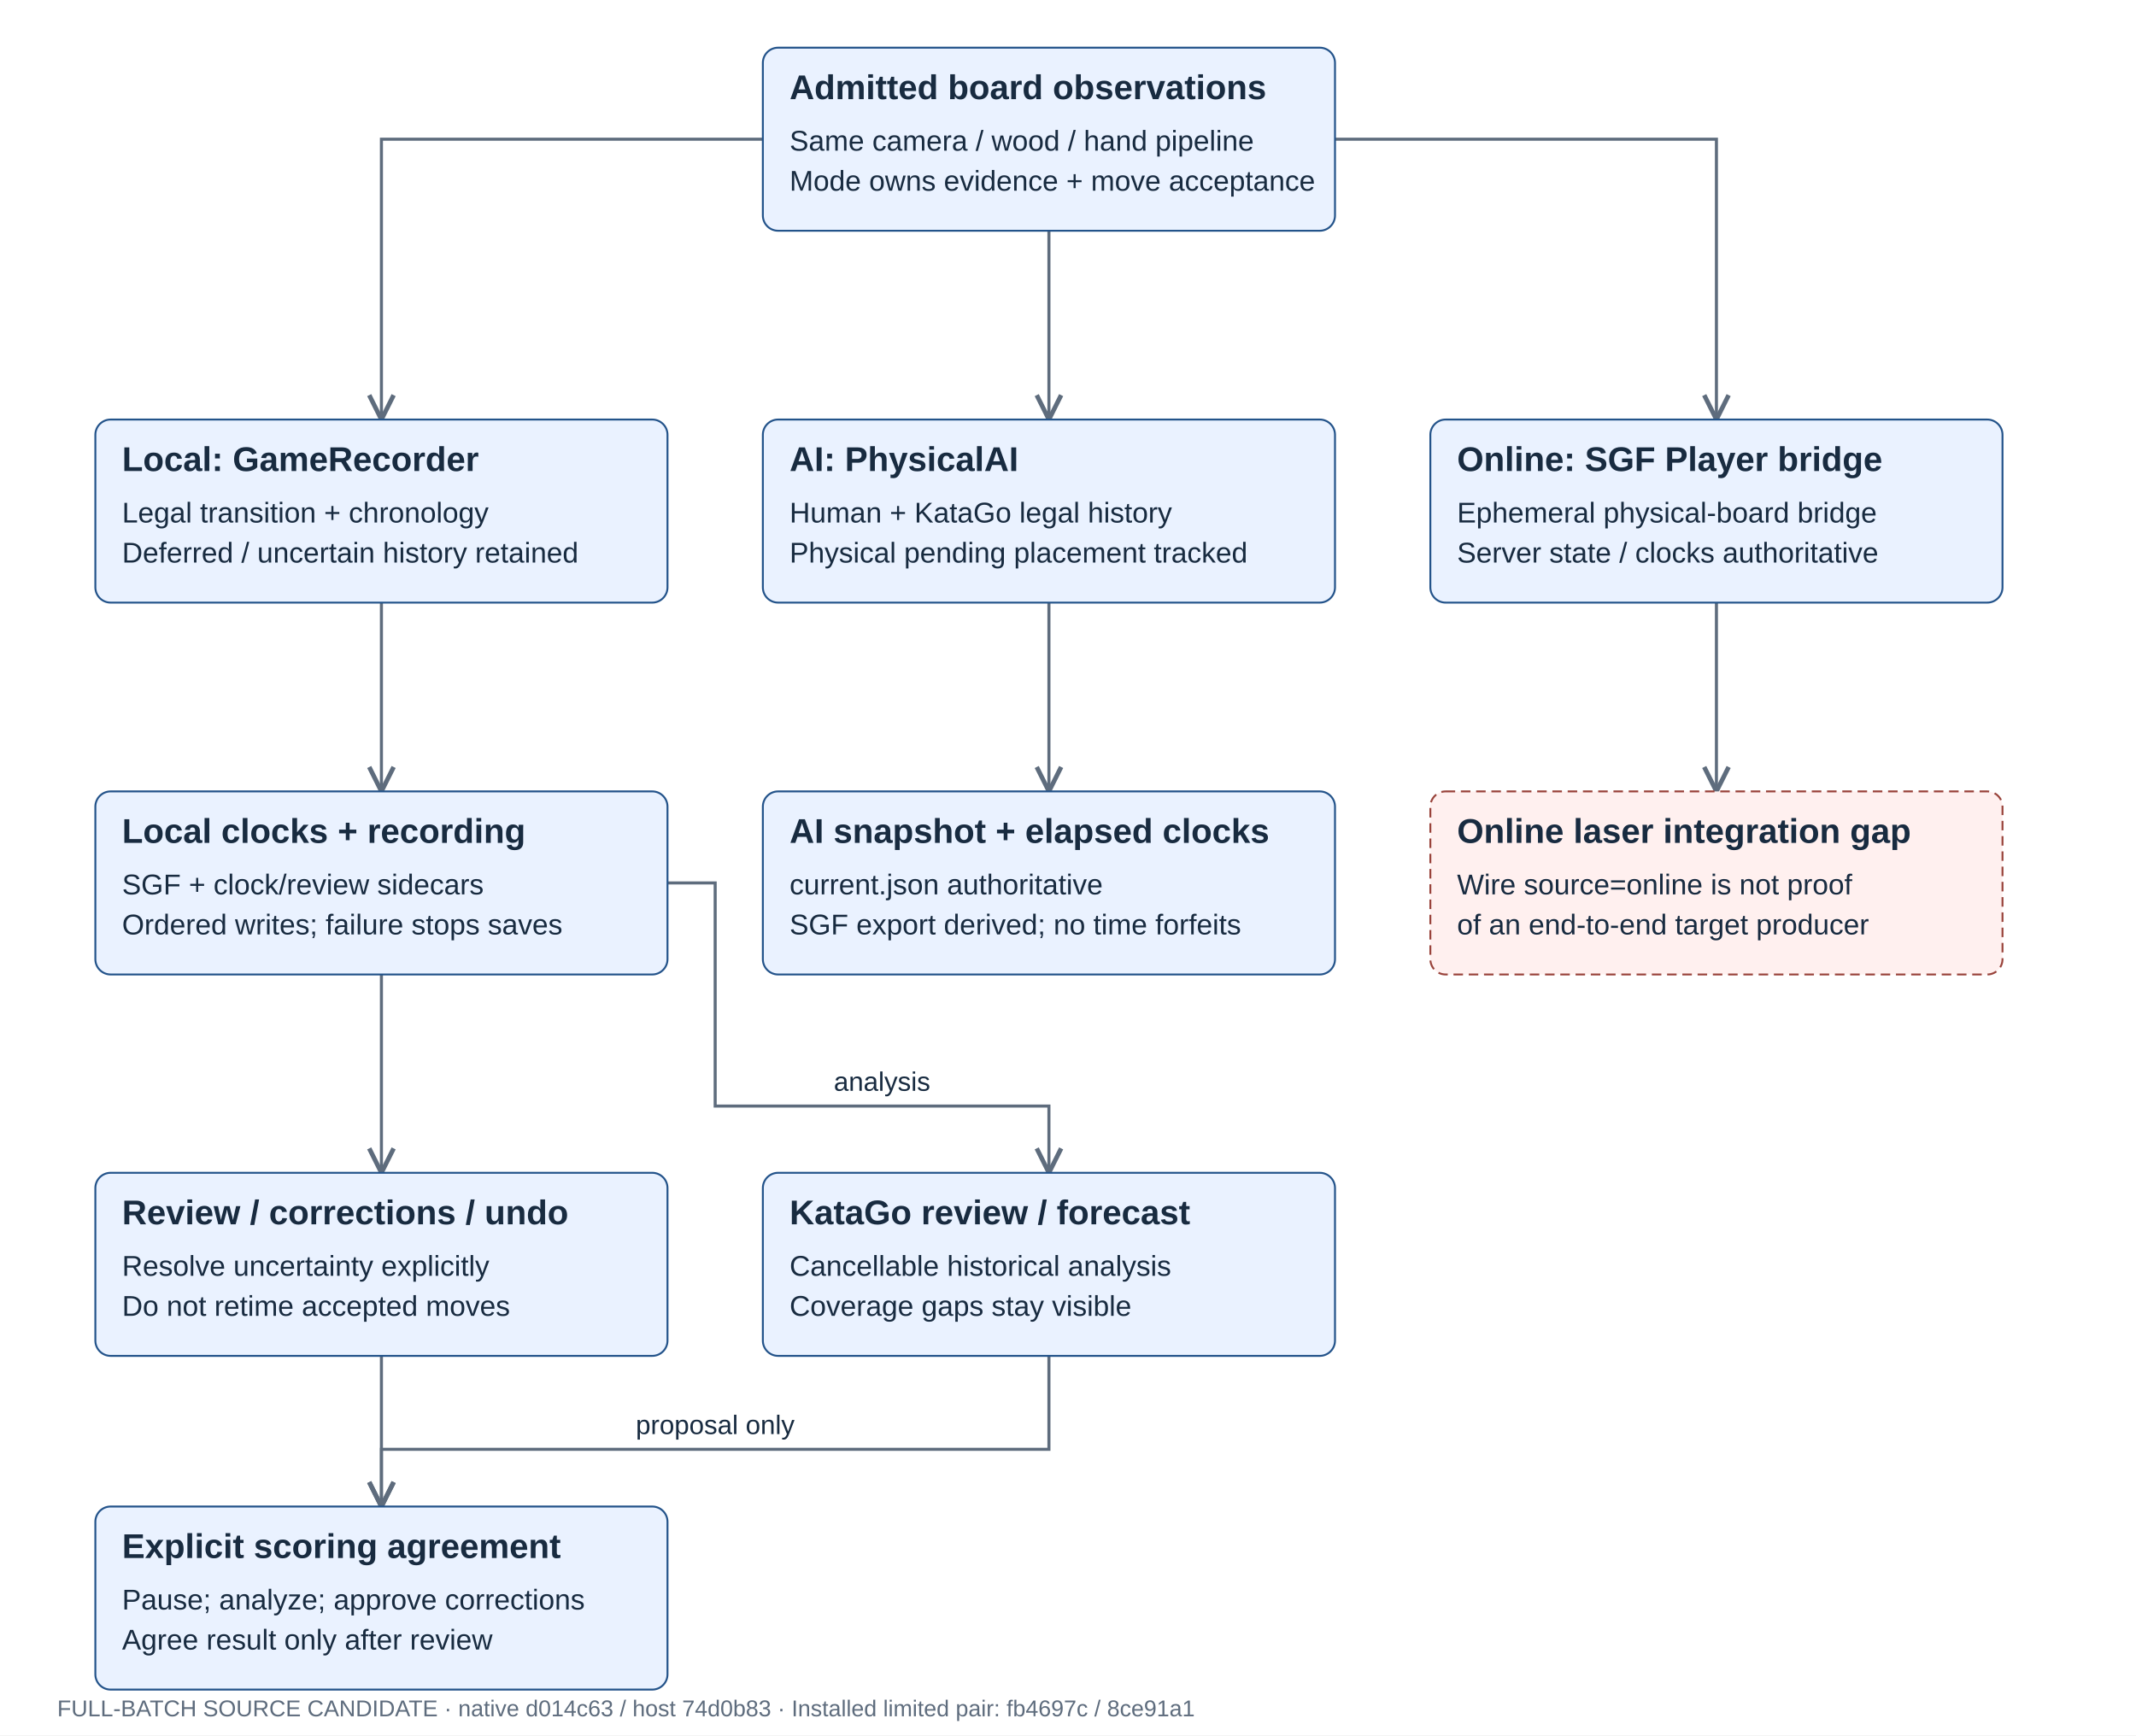
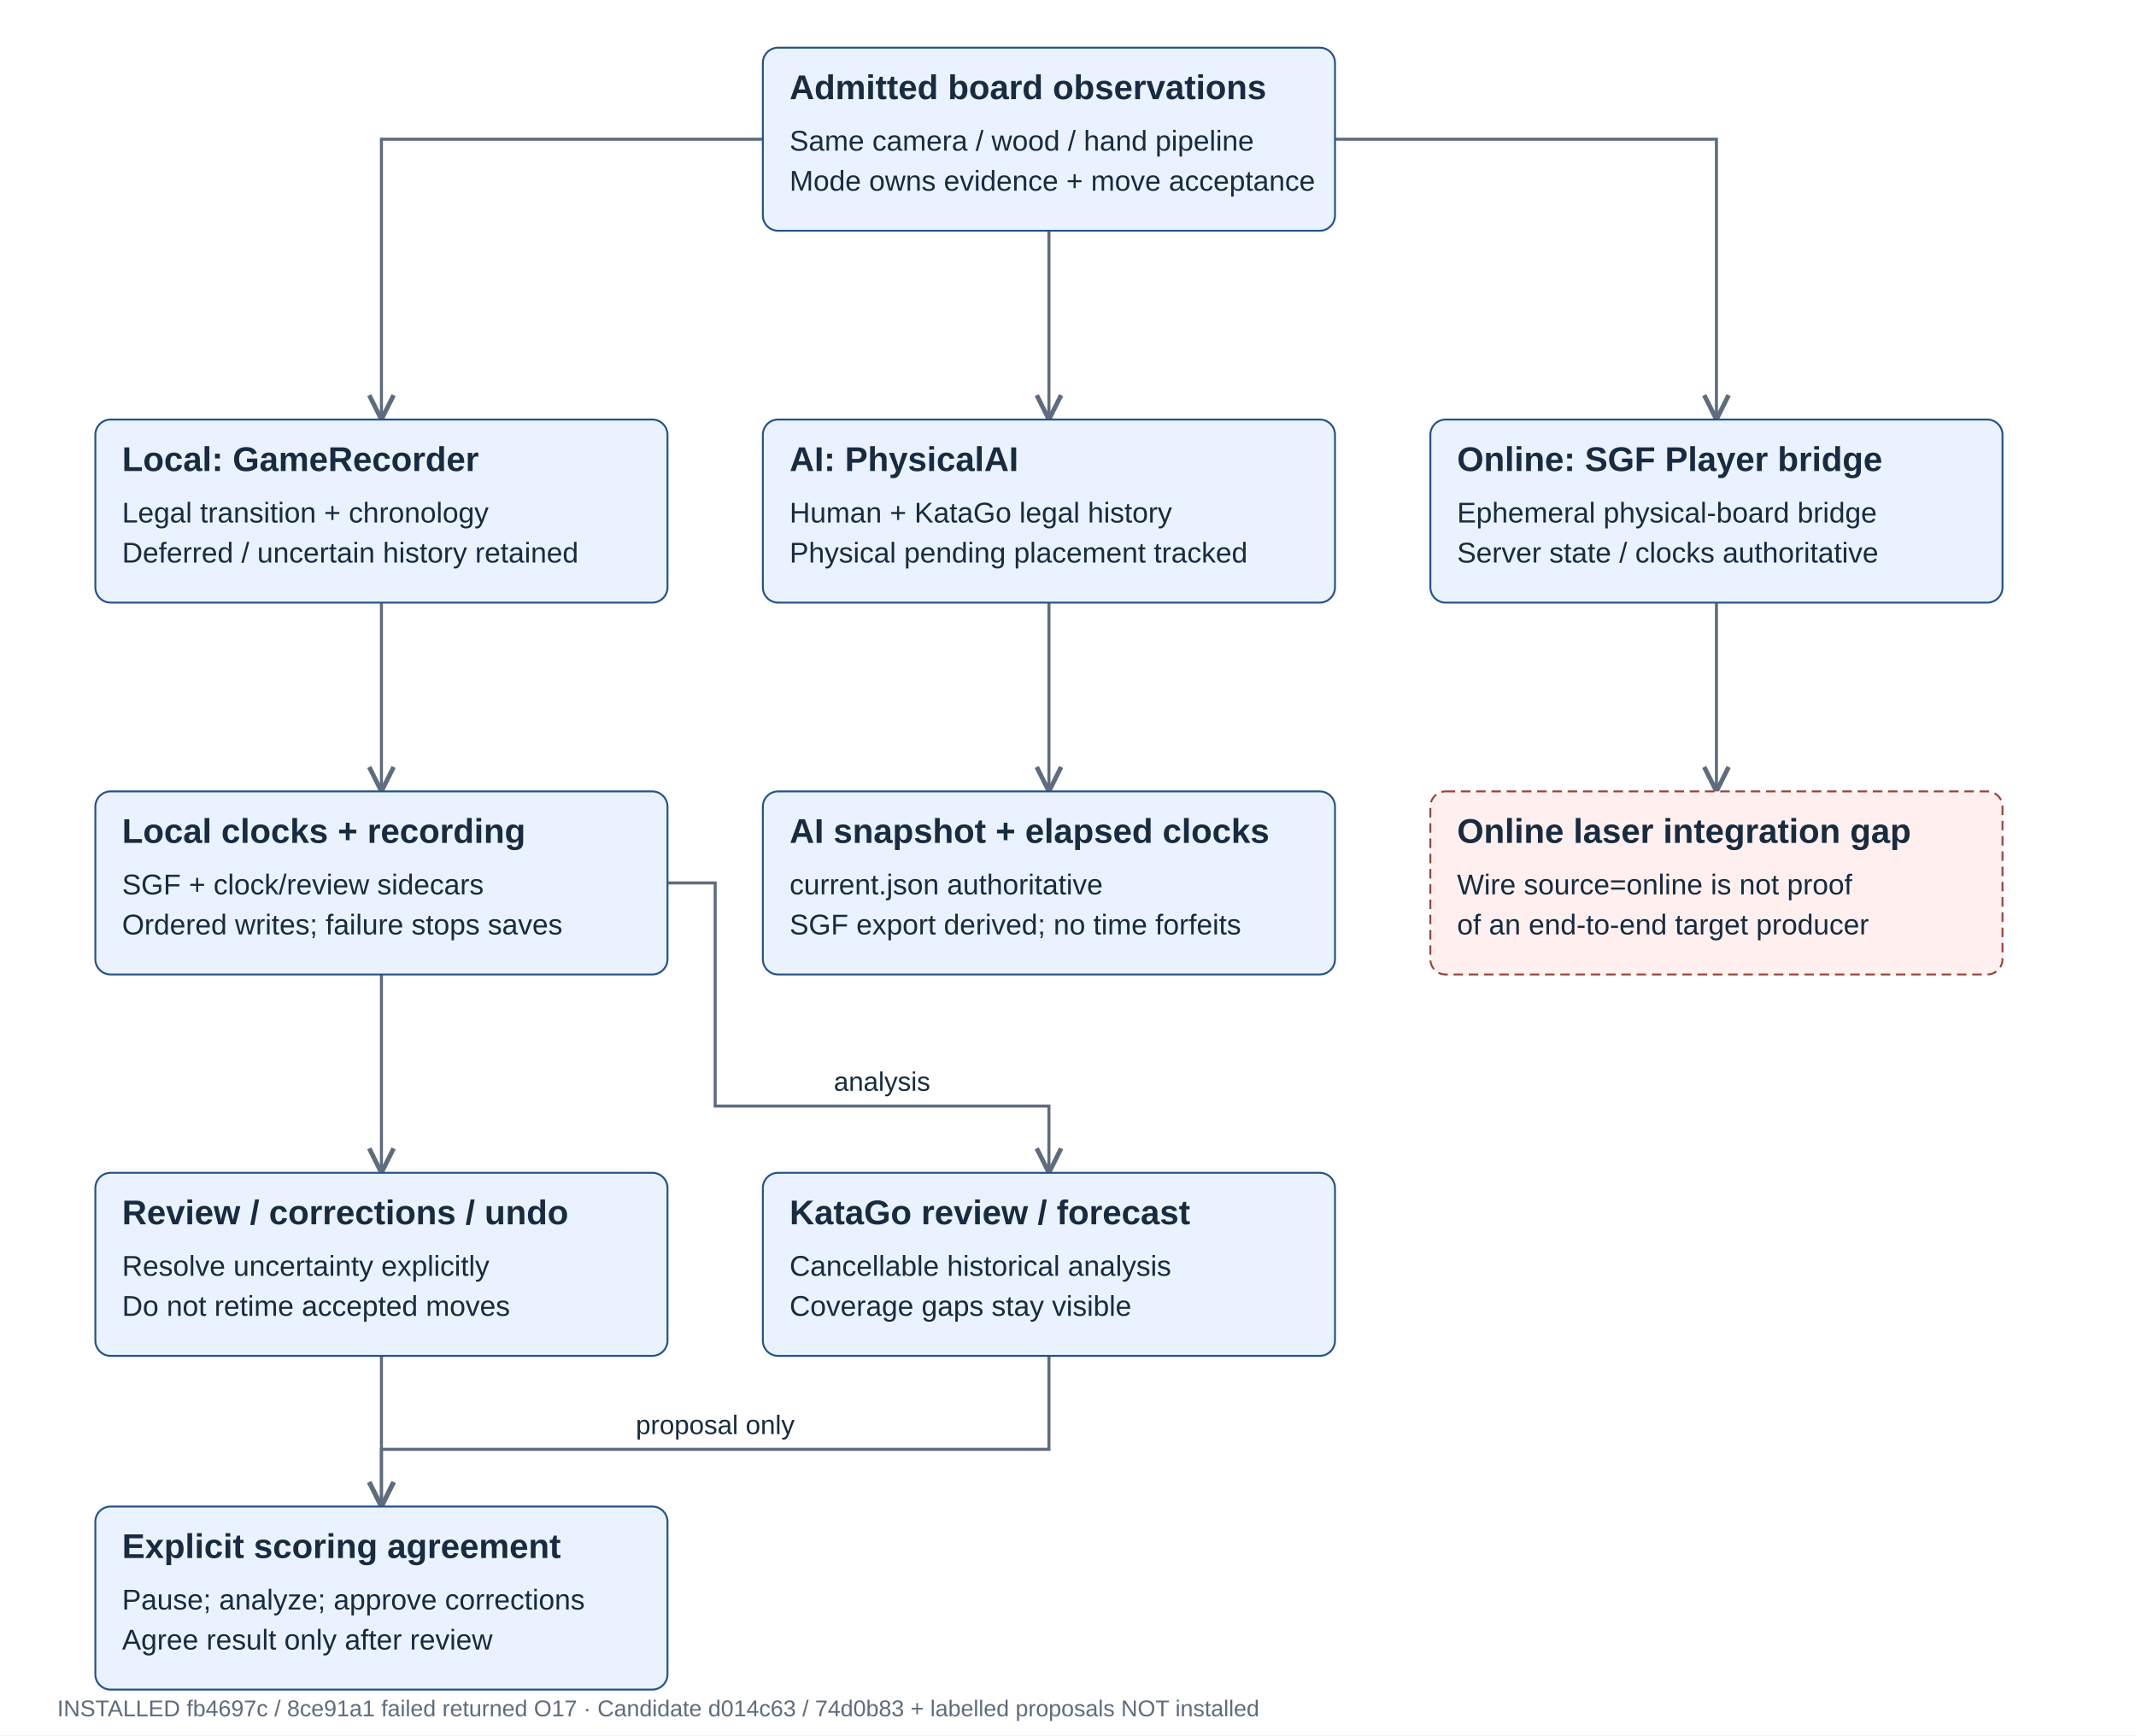
<svg xmlns="http://www.w3.org/2000/svg" viewBox="0 0 1120 910" width="1120" height="910" role="img" aria-labelledby="modes-title modes-desc">
  <defs>
    <marker id="arrow" markerWidth="10" markerHeight="10" refX="9" refY="5" orient="auto-start-reverse">
      <path d="M 1 1 L 9 5 L 1 9" fill="none" stroke="#5e6c7d" stroke-width="1.5" />
    </marker>
  </defs>
  <style>text{font-family:Arial,Helvetica,sans-serif;fill:#182b40}.edge-label{font-size:14px;paint-order:stroke;stroke:#fff;stroke-width:7px;stroke-linejoin:round}.node-title{font-size:18px;font-weight:600}.node-body{font-size:15px}</style>
  <rect width="100%" height="100%" fill="#fff" />
  <polyline points="400.0,73.0 200,73.0 200,140 200.0,220.0" fill="none" stroke="#5e6c7d" stroke-width="1.6" marker-end="url(#arrow)" />
  <polyline points="550.0,121.0 550.0,220.0" fill="none" stroke="#5e6c7d" stroke-width="1.6" marker-end="url(#arrow)" />
  <polyline points="700.0,73.0 900,73.0 900,140 900.0,220.0" fill="none" stroke="#5e6c7d" stroke-width="1.6" marker-end="url(#arrow)" />
  <polyline points="200.0,316.0 200.0,415.0" fill="none" stroke="#5e6c7d" stroke-width="1.6" marker-end="url(#arrow)" />
  <polyline points="550.0,316.0 550.0,415.0" fill="none" stroke="#5e6c7d" stroke-width="1.6" marker-end="url(#arrow)" />
  <polyline points="900.0,316.0 900.0,415.0" fill="none" stroke="#5e6c7d" stroke-width="1.6" marker-end="url(#arrow)" />
  <polyline points="200.0,511.0 200.0,615.0" fill="none" stroke="#5e6c7d" stroke-width="1.6" marker-end="url(#arrow)" />
  <polyline points="350.0,463.0 375,463 375,580 550,580 550.0,615.0" fill="none" stroke="#5e6c7d" stroke-width="1.6" marker-end="url(#arrow)" />
  <text class="edge-label" x="462.5" y="572.0" text-anchor="middle">analysis</text>
  <polyline points="200.0,711.0 200.0,790.0" fill="none" stroke="#5e6c7d" stroke-width="1.6" marker-end="url(#arrow)" />
  <polyline points="550.0,711.0 550,760 200,760 200.0,790.0" fill="none" stroke="#5e6c7d" stroke-width="1.6" marker-end="url(#arrow)" />
  <text class="edge-label" x="375.0" y="752.0" text-anchor="middle">proposal only</text>
  <g data-node="observation">
    <rect x="400" y="25" width="300" height="96" rx="8" fill="#eaf2ff" stroke="#23538a" />
    <text class="node-title" x="414" y="52">Admitted board observations</text>
    <text class="node-body" x="414" y="79">Same camera / wood / hand pipeline</text>
    <text class="node-body" x="414" y="100">Mode owns evidence + move acceptance</text>
  </g>
  <g data-node="local">
    <rect x="50" y="220" width="300" height="96" rx="8" fill="#eaf2ff" stroke="#23538a" />
    <text class="node-title" x="64" y="247">Local: GameRecorder</text>
    <text class="node-body" x="64" y="274">Legal transition + chronology</text>
    <text class="node-body" x="64" y="295">Deferred / uncertain history retained</text>
  </g>
  <g data-node="ai">
    <rect x="400" y="220" width="300" height="96" rx="8" fill="#eaf2ff" stroke="#23538a" />
    <text class="node-title" x="414" y="247">AI: PhysicalAI</text>
    <text class="node-body" x="414" y="274">Human + KataGo legal history</text>
    <text class="node-body" x="414" y="295">Physical pending placement tracked</text>
  </g>
  <g data-node="online">
    <rect x="750" y="220" width="300" height="96" rx="8" fill="#eaf2ff" stroke="#23538a" />
    <text class="node-title" x="764" y="247">Online: SGF Player bridge</text>
    <text class="node-body" x="764" y="274">Ephemeral physical-board bridge</text>
    <text class="node-body" x="764" y="295">Server state / clocks authoritative</text>
  </g>
  <g data-node="clock">
    <rect x="50" y="415" width="300" height="96" rx="8" fill="#eaf2ff" stroke="#23538a" />
    <text class="node-title" x="64" y="442">Local clocks + recording</text>
    <text class="node-body" x="64" y="469">SGF + clock/review sidecars</text>
    <text class="node-body" x="64" y="490">Ordered writes; failure stops saves</text>
  </g>
  <g data-node="aisave">
    <rect x="400" y="415" width="300" height="96" rx="8" fill="#eaf2ff" stroke="#23538a" />
    <text class="node-title" x="414" y="442">AI snapshot + elapsed clocks</text>
    <text class="node-body" x="414" y="469">current.json authoritative</text>
    <text class="node-body" x="414" y="490">SGF export derived; no time forfeits</text>
  </g>
  <g data-node="gap">
    <rect x="750" y="415" width="300" height="96" rx="8" fill="#fff0ef" stroke="#99433b" stroke-dasharray="5 3" />
    <text class="node-title" x="764" y="442">Online laser integration gap</text>
    <text class="node-body" x="764" y="469">Wire source=online is not proof</text>
    <text class="node-body" x="764" y="490">of an end-to-end target producer</text>
  </g>
  <g data-node="review">
    <rect x="50" y="615" width="300" height="96" rx="8" fill="#eaf2ff" stroke="#23538a" />
    <text class="node-title" x="64" y="642">Review / corrections / undo</text>
    <text class="node-body" x="64" y="669">Resolve uncertainty explicitly</text>
    <text class="node-body" x="64" y="690">Do not retime accepted moves</text>
  </g>
  <g data-node="analysis">
    <rect x="400" y="615" width="300" height="96" rx="8" fill="#eaf2ff" stroke="#23538a" />
    <text class="node-title" x="414" y="642">KataGo review / forecast</text>
    <text class="node-body" x="414" y="669">Cancellable historical analysis</text>
    <text class="node-body" x="414" y="690">Coverage gaps stay visible</text>
  </g>
  <g data-node="score">
    <rect x="50" y="790" width="300" height="96" rx="8" fill="#eaf2ff" stroke="#23538a" />
    <text class="node-title" x="64" y="817">Explicit scoring agreement</text>
    <text class="node-body" x="64" y="844">Pause; analyze; approve corrections</text>
    <text class="node-body" x="64" y="865">Agree result only after review</text>
  </g>
-   <text x="30" y="900" style="font-size:12px;fill:#5e6c7d">FULL-BATCH SOURCE CANDIDATE · native d014c63 / host 74d0b83 · Installed limited pair: fb4697c / 8ce91a1</text>
+   <text x="30" y="900" style="font-size:12px;fill:#5e6c7d">INSTALLED fb4697c / 8ce91a1 failed returned O17 · Candidate d014c63 / 74d0b83 + labelled proposals NOT installed</text>
</svg>
